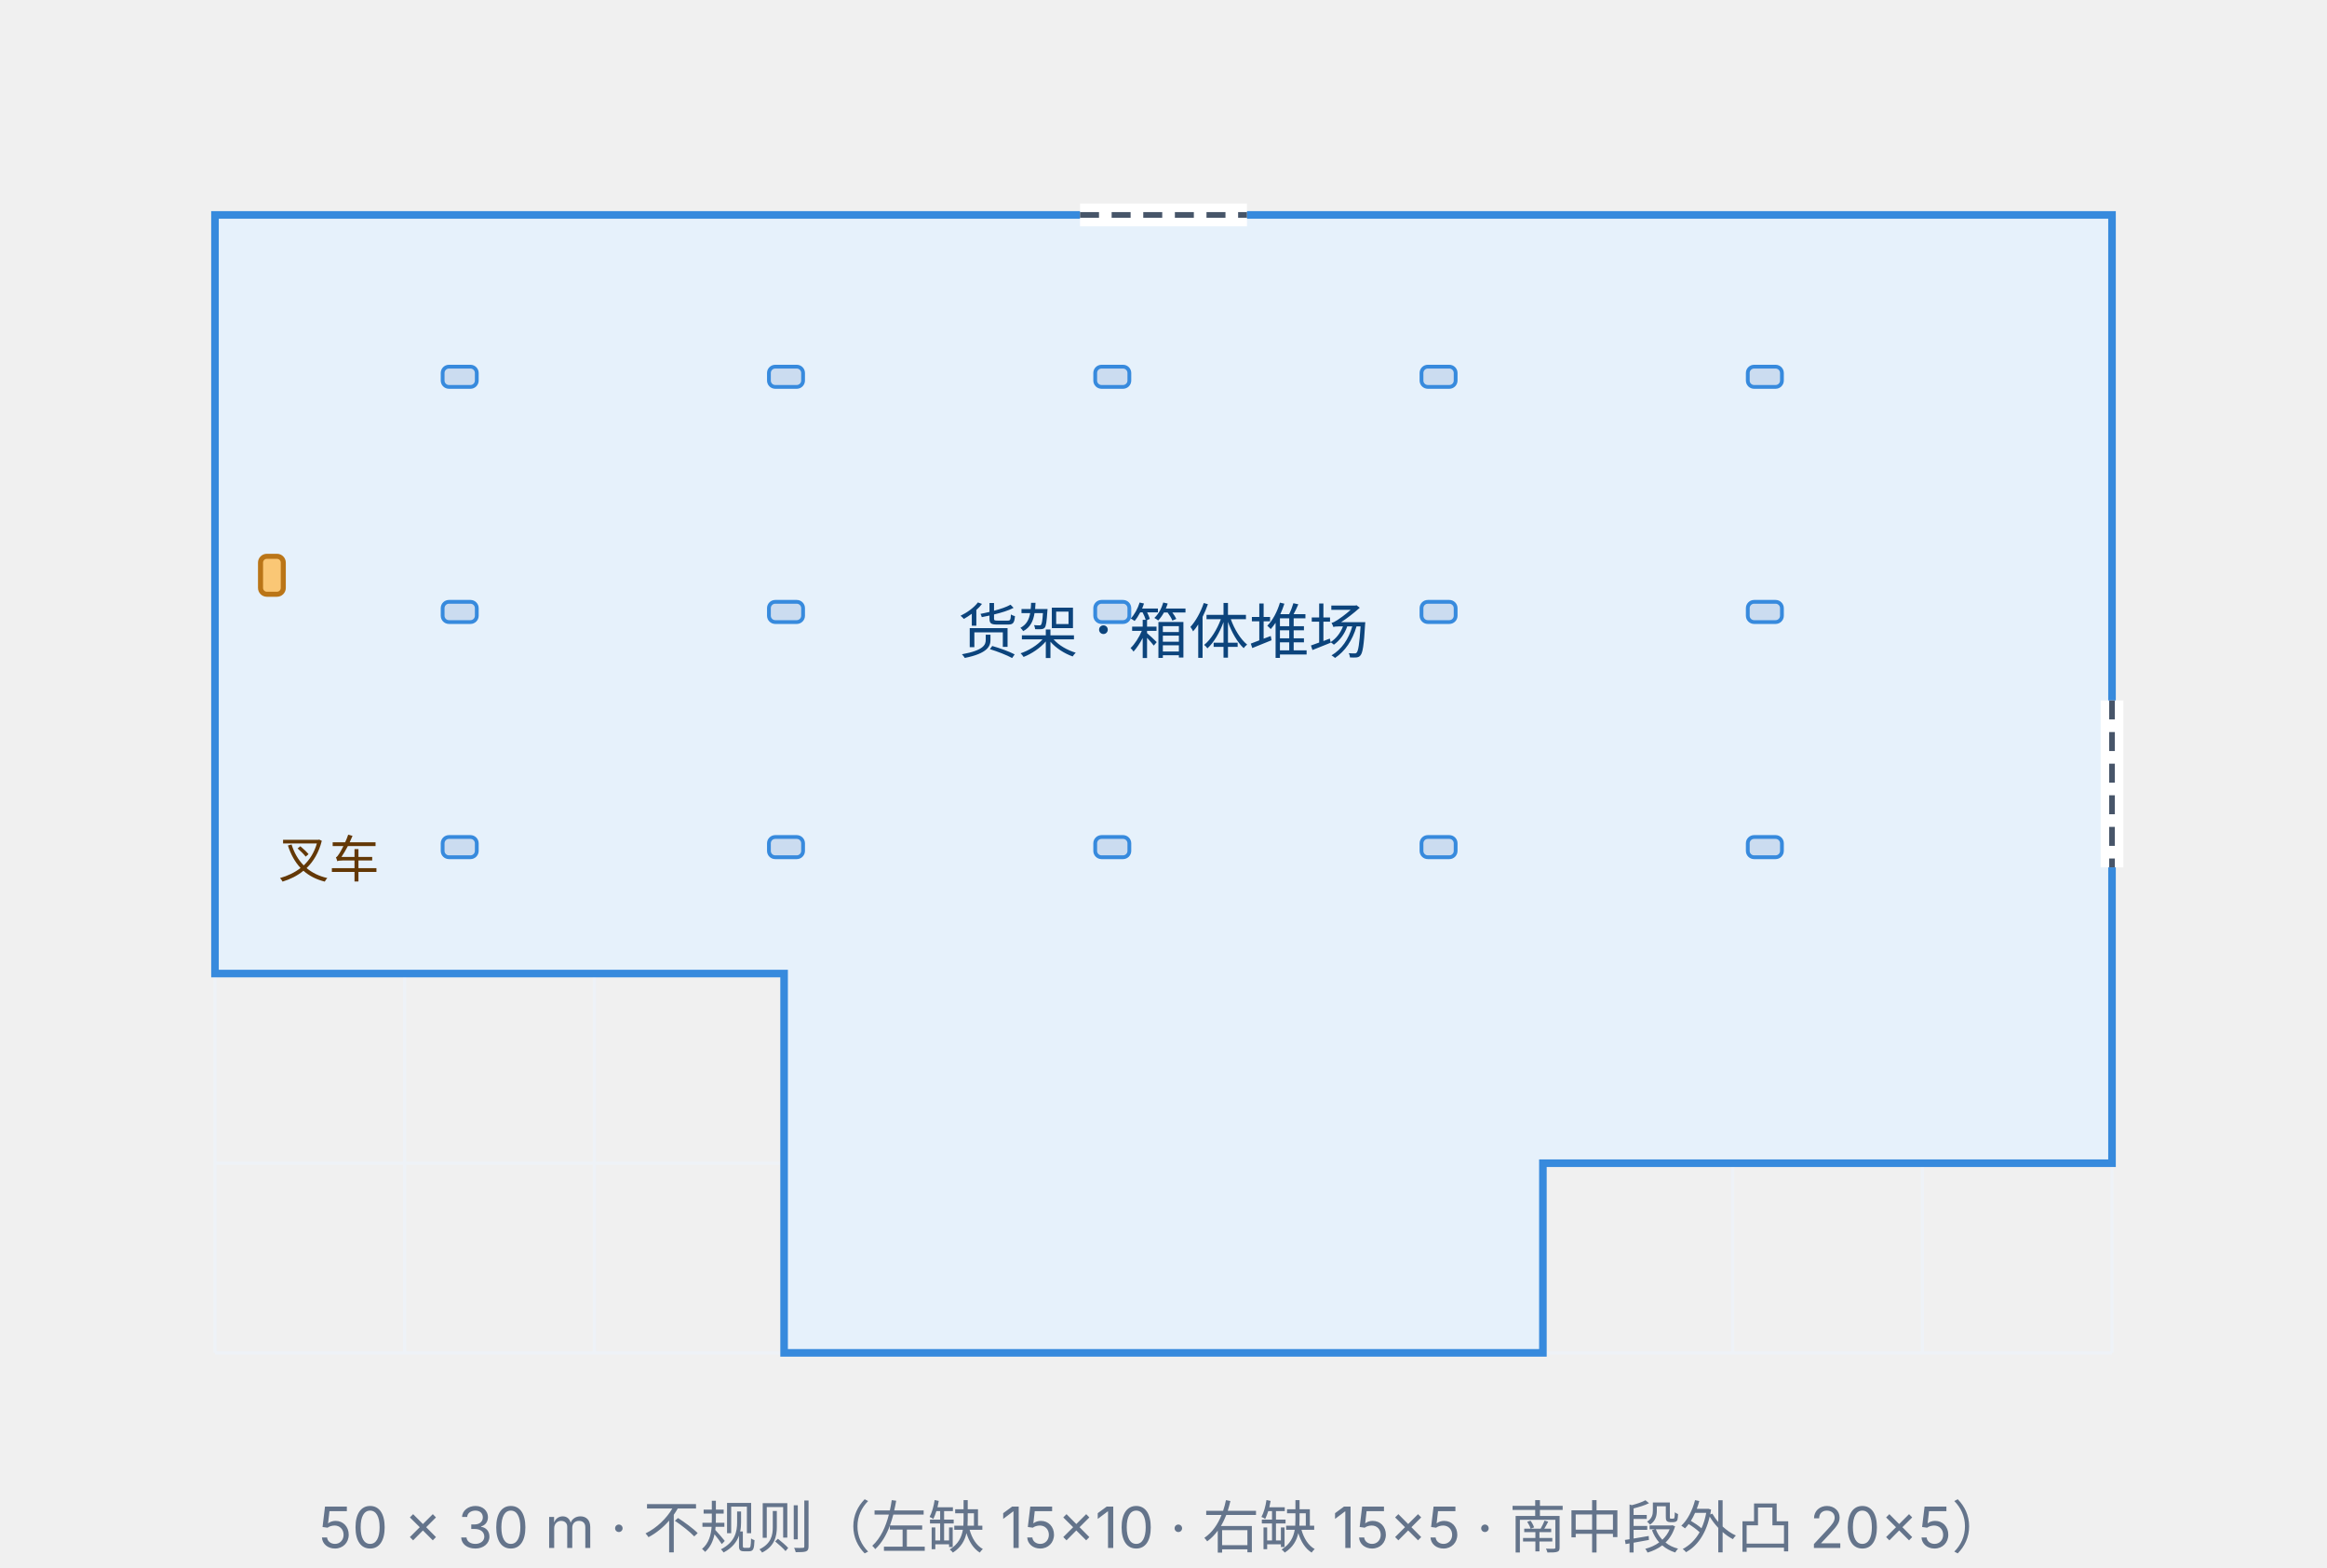
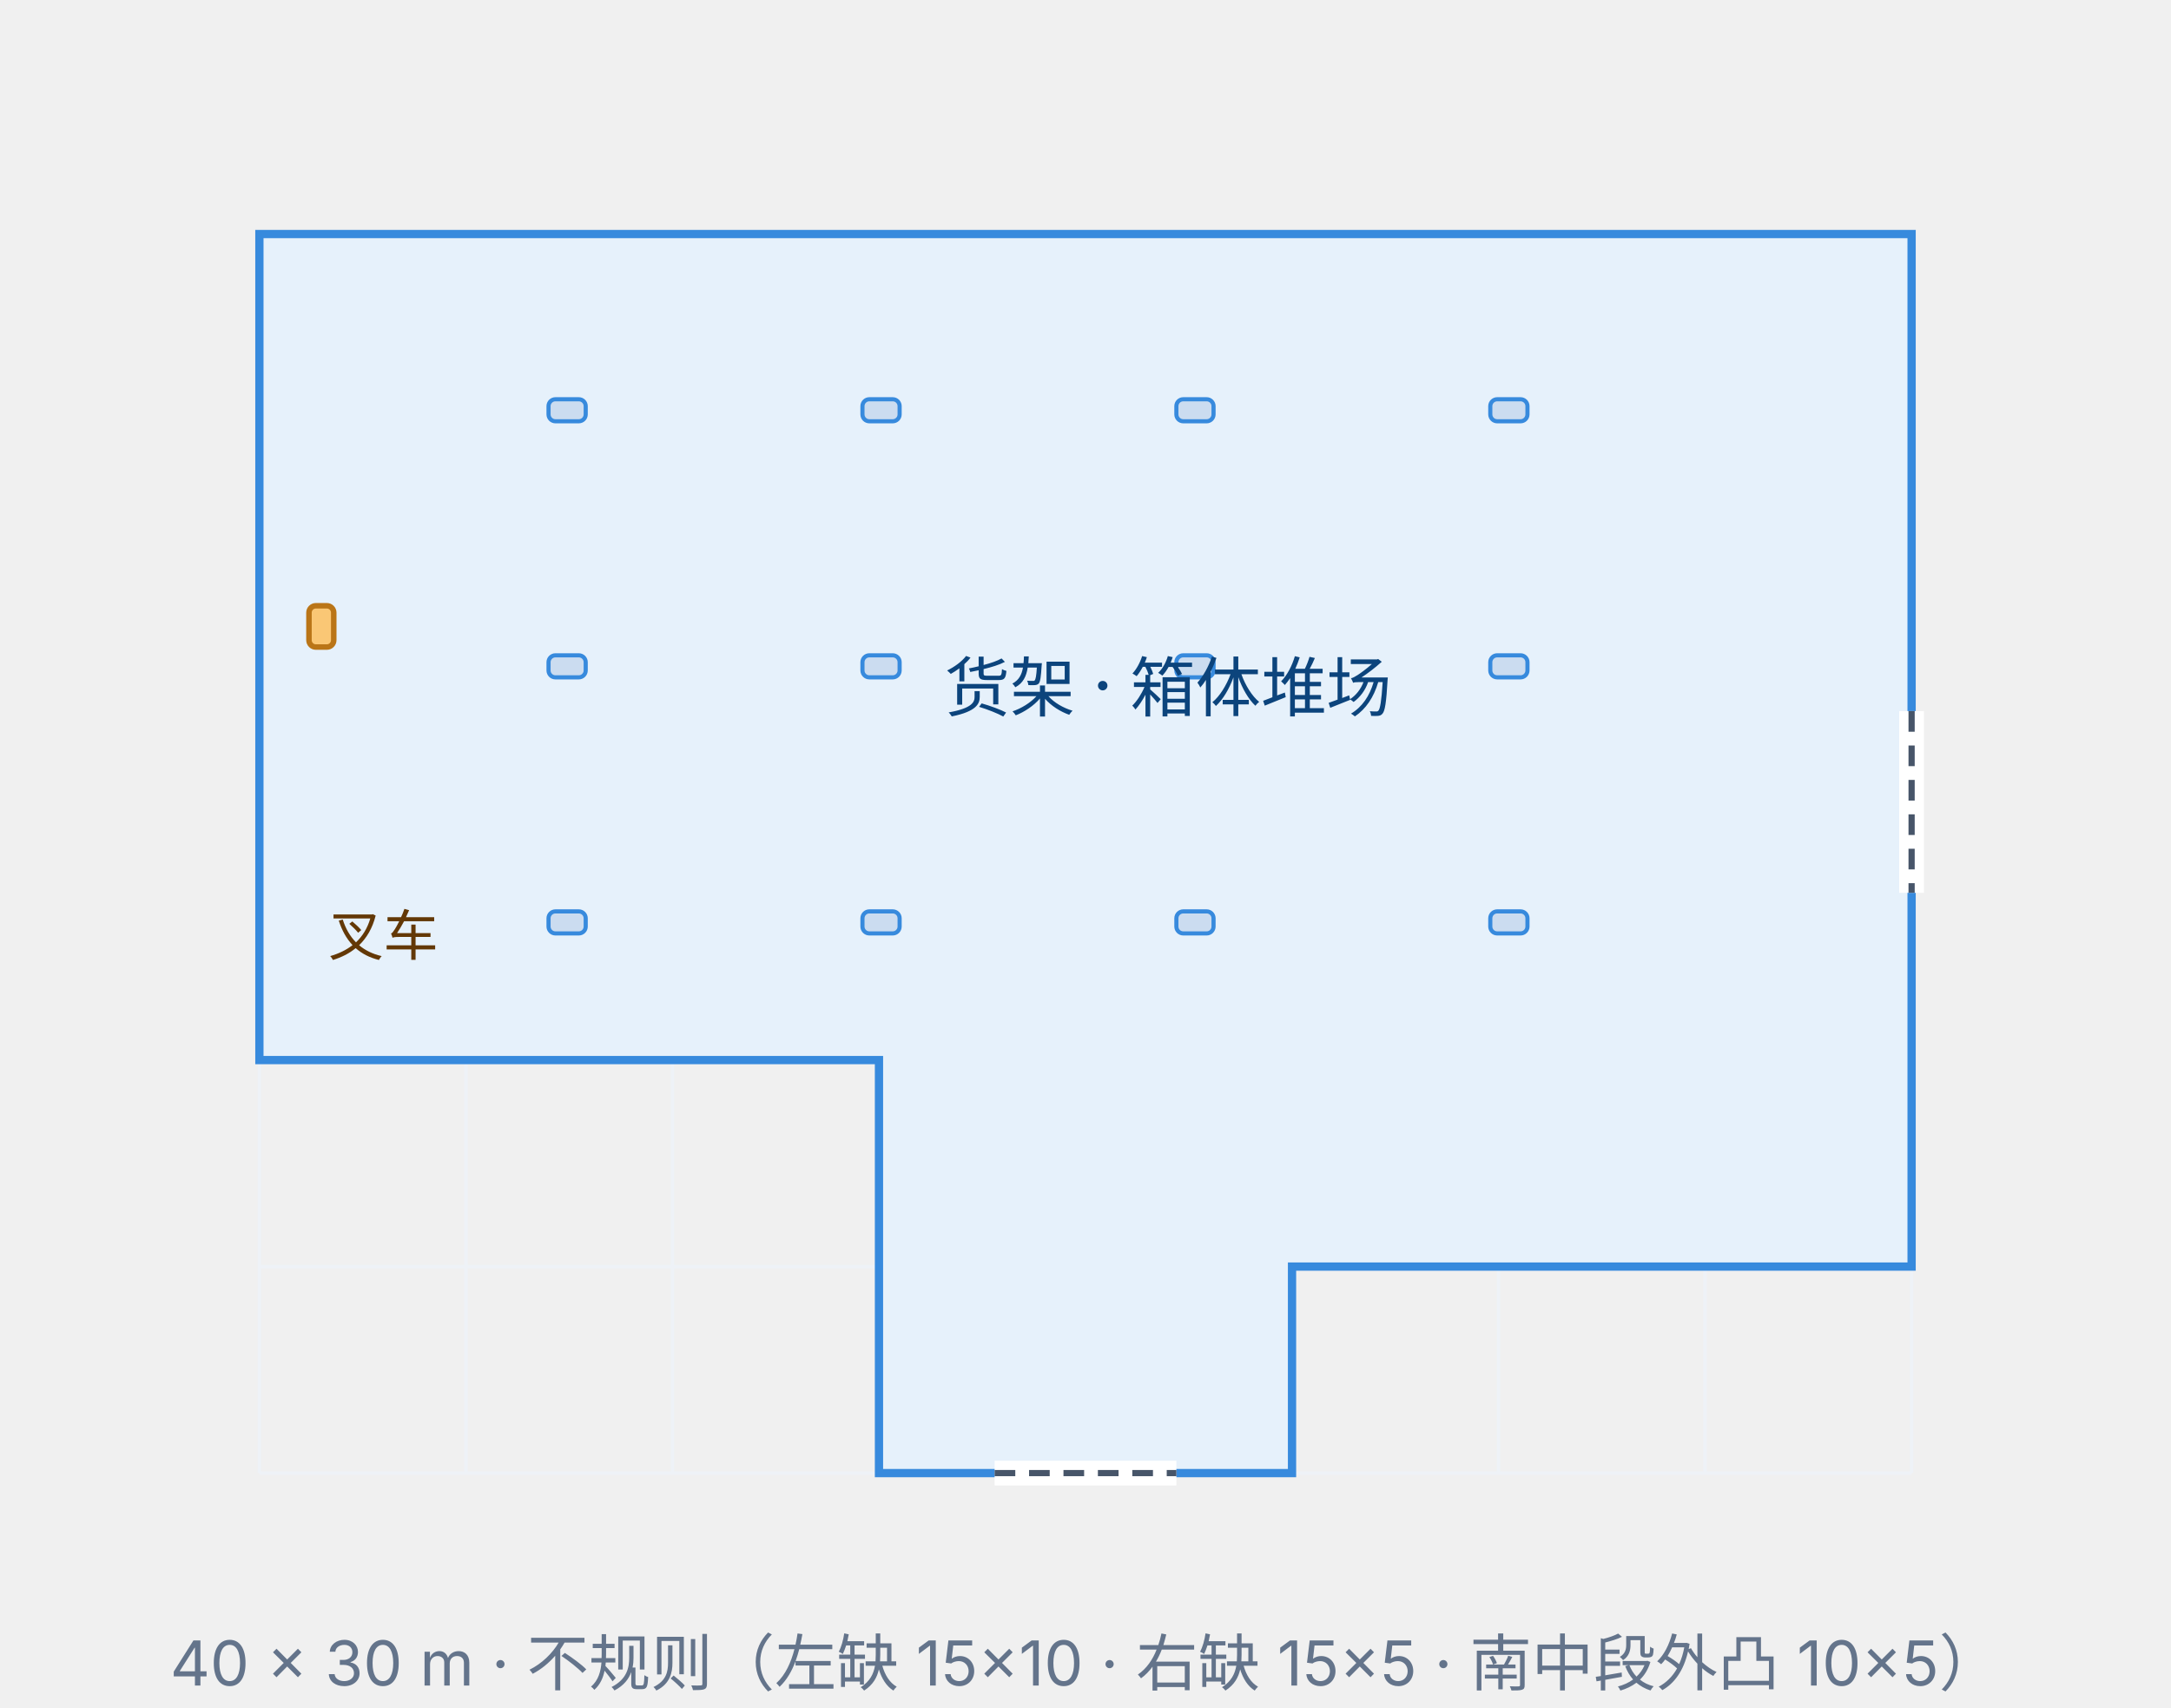
- <svg xmlns="http://www.w3.org/2000/svg" width="368" height="248" viewBox="0 0 368 248" role="img" font-family="system-ui, -apple-system, Segoe UI, PingFang SC, Microsoft YaHei, sans-serif" style="max-width:100%;height:auto">
+ <svg xmlns="http://www.w3.org/2000/svg" width="315.36" height="248" viewBox="0 0 315.36 248" role="img" font-family="system-ui, -apple-system, Segoe UI, PingFang SC, Microsoft YaHei, sans-serif" style="max-width:100%;height:auto">
  <defs>
    <marker id="ar" viewBox="0 0 10 10" refX="8" refY="5" markerWidth="6" markerHeight="6" orient="auto-start-reverse">
      <path d="M2 1L8 5L2 9" fill="none" stroke="context-stroke" stroke-width="1.5" stroke-linecap="round" stroke-linejoin="round" />
    </marker>
    <marker id="ar-s" viewBox="0 0 10 10" refX="8" refY="5" markerWidth="4.5" markerHeight="4.5" orient="auto-start-reverse">
      <path d="M2 1L8 5L2 9" fill="none" stroke="context-stroke" stroke-width="1.6" stroke-linecap="round" stroke-linejoin="round" />
    </marker>
  </defs>
-   <line x1="34" y1="34" x2="34" y2="214" stroke="#eef2f7" stroke-width="0.5" />
-   <line x1="64" y1="34" x2="64" y2="214" stroke="#eef2f7" stroke-width="0.5" />
-   <line x1="94" y1="34" x2="94" y2="214" stroke="#eef2f7" stroke-width="0.5" />
-   <line x1="124" y1="34" x2="124" y2="214" stroke="#eef2f7" stroke-width="0.5" />
-   <line x1="154" y1="34" x2="154" y2="214" stroke="#eef2f7" stroke-width="0.5" />
-   <line x1="184" y1="34" x2="184" y2="214" stroke="#eef2f7" stroke-width="0.5" />
-   <line x1="214" y1="34" x2="214" y2="214" stroke="#eef2f7" stroke-width="0.5" />
-   <line x1="244" y1="34" x2="244" y2="214" stroke="#eef2f7" stroke-width="0.5" />
-   <line x1="274" y1="34" x2="274" y2="214" stroke="#eef2f7" stroke-width="0.5" />
-   <line x1="304" y1="34" x2="304" y2="214" stroke="#eef2f7" stroke-width="0.5" />
-   <line x1="334" y1="34" x2="334" y2="214" stroke="#eef2f7" stroke-width="0.5" />
-   <line x1="34" y1="34" x2="334" y2="34" stroke="#eef2f7" stroke-width="0.5" />
-   <line x1="34" y1="64" x2="334" y2="64" stroke="#eef2f7" stroke-width="0.5" />
-   <line x1="34" y1="94" x2="334" y2="94" stroke="#eef2f7" stroke-width="0.5" />
-   <line x1="34" y1="124" x2="334" y2="124" stroke="#eef2f7" stroke-width="0.5" />
-   <line x1="34" y1="154" x2="334" y2="154" stroke="#eef2f7" stroke-width="0.5" />
-   <line x1="34" y1="184" x2="334" y2="184" stroke="#eef2f7" stroke-width="0.5" />
-   <line x1="34" y1="214" x2="334" y2="214" stroke="#eef2f7" stroke-width="0.5" />
-   <polygon points="34,34 334,34 334,184 244,184 244,214 124,214 124,154 34,154" fill="#E6F1FB" stroke="#378ADD" stroke-width="1.2" />
-   <rect x="70" y="58" width="5.4" height="3.2" rx="1" fill="#cbdcf0" stroke="#378ADD" stroke-width="0.6" />
-   <rect x="121.6" y="58" width="5.4" height="3.2" rx="1" fill="#cbdcf0" stroke="#378ADD" stroke-width="0.6" />
-   <rect x="173.2" y="58" width="5.4" height="3.2" rx="1" fill="#cbdcf0" stroke="#378ADD" stroke-width="0.6" />
-   <rect x="224.8" y="58" width="5.4" height="3.2" rx="1" fill="#cbdcf0" stroke="#378ADD" stroke-width="0.6" />
-   <rect x="276.4" y="58" width="5.4" height="3.2" rx="1" fill="#cbdcf0" stroke="#378ADD" stroke-width="0.6" />
-   <rect x="70" y="95.2" width="5.4" height="3.2" rx="1" fill="#cbdcf0" stroke="#378ADD" stroke-width="0.6" />
-   <rect x="121.6" y="95.2" width="5.4" height="3.2" rx="1" fill="#cbdcf0" stroke="#378ADD" stroke-width="0.6" />
-   <rect x="173.2" y="95.2" width="5.4" height="3.2" rx="1" fill="#cbdcf0" stroke="#378ADD" stroke-width="0.6" />
-   <rect x="224.8" y="95.2" width="5.4" height="3.2" rx="1" fill="#cbdcf0" stroke="#378ADD" stroke-width="0.6" />
-   <rect x="276.4" y="95.2" width="5.4" height="3.2" rx="1" fill="#cbdcf0" stroke="#378ADD" stroke-width="0.6" />
-   <rect x="70" y="132.4" width="5.4" height="3.2" rx="1" fill="#cbdcf0" stroke="#378ADD" stroke-width="0.6" />
-   <rect x="121.6" y="132.4" width="5.4" height="3.2" rx="1" fill="#cbdcf0" stroke="#378ADD" stroke-width="0.6" />
-   <rect x="173.2" y="132.4" width="5.4" height="3.2" rx="1" fill="#cbdcf0" stroke="#378ADD" stroke-width="0.6" />
-   <rect x="224.8" y="132.4" width="5.4" height="3.2" rx="1" fill="#cbdcf0" stroke="#378ADD" stroke-width="0.6" />
-   <rect x="276.4" y="132.4" width="5.4" height="3.2" rx="1" fill="#cbdcf0" stroke="#378ADD" stroke-width="0.6" />
-   <rect x="41.2" y="88" width="3.6" height="6" rx="1" fill="#FAC775" stroke="#BA7517" stroke-width="0.8" />
-   <text x="52" y="136" font-size="8" font-weight="400" text-anchor="middle" dominant-baseline="middle" fill="#633806">叉车</text>
-   <text x="184" y="100" font-size="9.5" font-weight="500" text-anchor="middle" dominant-baseline="middle" fill="#0C447C">货架 · 箱体堆场</text>
-   <text x="184" y="241.6" font-size="9" font-weight="400" text-anchor="middle" dominant-baseline="middle" fill="#64748b">50 × 30 m · 不规则（左缺 15×10 · 右缺 15×5 · 南中段外凸 20×5）</text>
-   <line x1="170.8" y1="34" x2="197.2" y2="34" stroke="#ffffff" stroke-width="3.6" />
-   <line x1="170.8" y1="34" x2="197.2" y2="34" stroke="#475569" stroke-width="0.9" stroke-dasharray="3 2" />
-   <line x1="334" y1="110.8" x2="334" y2="137.2" stroke="#ffffff" stroke-width="3.6" />
-   <line x1="334" y1="110.8" x2="334" y2="137.2" stroke="#475569" stroke-width="0.9" stroke-dasharray="3 2" />
+   <line x1="37.68" y1="34" x2="37.68" y2="214" stroke="#eef2f7" stroke-width="0.5" />
+   <line x1="67.68" y1="34" x2="67.68" y2="214" stroke="#eef2f7" stroke-width="0.5" />
+   <line x1="97.68" y1="34" x2="97.68" y2="214" stroke="#eef2f7" stroke-width="0.5" />
+   <line x1="127.68" y1="34" x2="127.68" y2="214" stroke="#eef2f7" stroke-width="0.5" />
+   <line x1="157.68" y1="34" x2="157.68" y2="214" stroke="#eef2f7" stroke-width="0.5" />
+   <line x1="187.68" y1="34" x2="187.68" y2="214" stroke="#eef2f7" stroke-width="0.5" />
+   <line x1="217.68" y1="34" x2="217.68" y2="214" stroke="#eef2f7" stroke-width="0.5" />
+   <line x1="247.68" y1="34" x2="247.68" y2="214" stroke="#eef2f7" stroke-width="0.5" />
+   <line x1="277.68" y1="34" x2="277.68" y2="214" stroke="#eef2f7" stroke-width="0.5" />
+   <line x1="37.68" y1="34" x2="277.68" y2="34" stroke="#eef2f7" stroke-width="0.5" />
+   <line x1="37.68" y1="64" x2="277.68" y2="64" stroke="#eef2f7" stroke-width="0.5" />
+   <line x1="37.68" y1="94" x2="277.68" y2="94" stroke="#eef2f7" stroke-width="0.5" />
+   <line x1="37.68" y1="124" x2="277.68" y2="124" stroke="#eef2f7" stroke-width="0.5" />
+   <line x1="37.68" y1="154" x2="277.68" y2="154" stroke="#eef2f7" stroke-width="0.5" />
+   <line x1="37.68" y1="184" x2="277.68" y2="184" stroke="#eef2f7" stroke-width="0.5" />
+   <line x1="37.68" y1="214" x2="277.68" y2="214" stroke="#eef2f7" stroke-width="0.5" />
+   <polygon points="37.68,34 277.68,34 277.68,184 187.68,184 187.68,214 127.68,214 127.68,154 37.68,154" fill="#E6F1FB" stroke="#378ADD" stroke-width="1.2" />
+   <rect x="79.68" y="58" width="5.4" height="3.2" rx="1" fill="#cbdcf0" stroke="#378ADD" stroke-width="0.6" />
+   <rect x="125.28" y="58" width="5.4" height="3.2" rx="1" fill="#cbdcf0" stroke="#378ADD" stroke-width="0.6" />
+   <rect x="170.88" y="58" width="5.4" height="3.2" rx="1" fill="#cbdcf0" stroke="#378ADD" stroke-width="0.6" />
+   <rect x="216.48" y="58" width="5.4" height="3.2" rx="1" fill="#cbdcf0" stroke="#378ADD" stroke-width="0.6" />
+   <rect x="79.68" y="95.2" width="5.4" height="3.2" rx="1" fill="#cbdcf0" stroke="#378ADD" stroke-width="0.6" />
+   <rect x="125.28" y="95.2" width="5.4" height="3.2" rx="1" fill="#cbdcf0" stroke="#378ADD" stroke-width="0.6" />
+   <rect x="170.88" y="95.2" width="5.4" height="3.2" rx="1" fill="#cbdcf0" stroke="#378ADD" stroke-width="0.6" />
+   <rect x="216.48" y="95.2" width="5.4" height="3.2" rx="1" fill="#cbdcf0" stroke="#378ADD" stroke-width="0.6" />
+   <rect x="79.68" y="132.4" width="5.4" height="3.2" rx="1" fill="#cbdcf0" stroke="#378ADD" stroke-width="0.6" />
+   <rect x="125.28" y="132.4" width="5.4" height="3.2" rx="1" fill="#cbdcf0" stroke="#378ADD" stroke-width="0.6" />
+   <rect x="170.88" y="132.4" width="5.4" height="3.2" rx="1" fill="#cbdcf0" stroke="#378ADD" stroke-width="0.6" />
+   <rect x="216.48" y="132.4" width="5.4" height="3.2" rx="1" fill="#cbdcf0" stroke="#378ADD" stroke-width="0.6" />
+   <rect x="44.88" y="88" width="3.6" height="6" rx="1" fill="#FAC775" stroke="#BA7517" stroke-width="0.8" />
+   <text x="55.68" y="136" font-size="8" font-weight="400" text-anchor="middle" dominant-baseline="middle" fill="#633806">叉车</text>
+   <text x="169.68" y="100" font-size="9.5" font-weight="500" text-anchor="middle" dominant-baseline="middle" fill="#0C447C">货架 · 箱体堆场</text>
+   <text x="157.68" y="241.6" font-size="9" font-weight="400" text-anchor="middle" dominant-baseline="middle" fill="#64748b">40 × 30 m · 不规则（左缺 15×10 · 右缺 15×5 · 南中段外凸 10×5）</text>
+   <line x1="144.48" y1="214" x2="170.88" y2="214" stroke="#ffffff" stroke-width="3.6" />
+   <line x1="144.48" y1="214" x2="170.88" y2="214" stroke="#475569" stroke-width="0.9" stroke-dasharray="3 2" />
+   <line x1="277.68" y1="103.3" x2="277.68" y2="129.7" stroke="#ffffff" stroke-width="3.6" />
+   <line x1="277.68" y1="103.3" x2="277.68" y2="129.7" stroke="#475569" stroke-width="0.9" stroke-dasharray="3 2" />
</svg>
